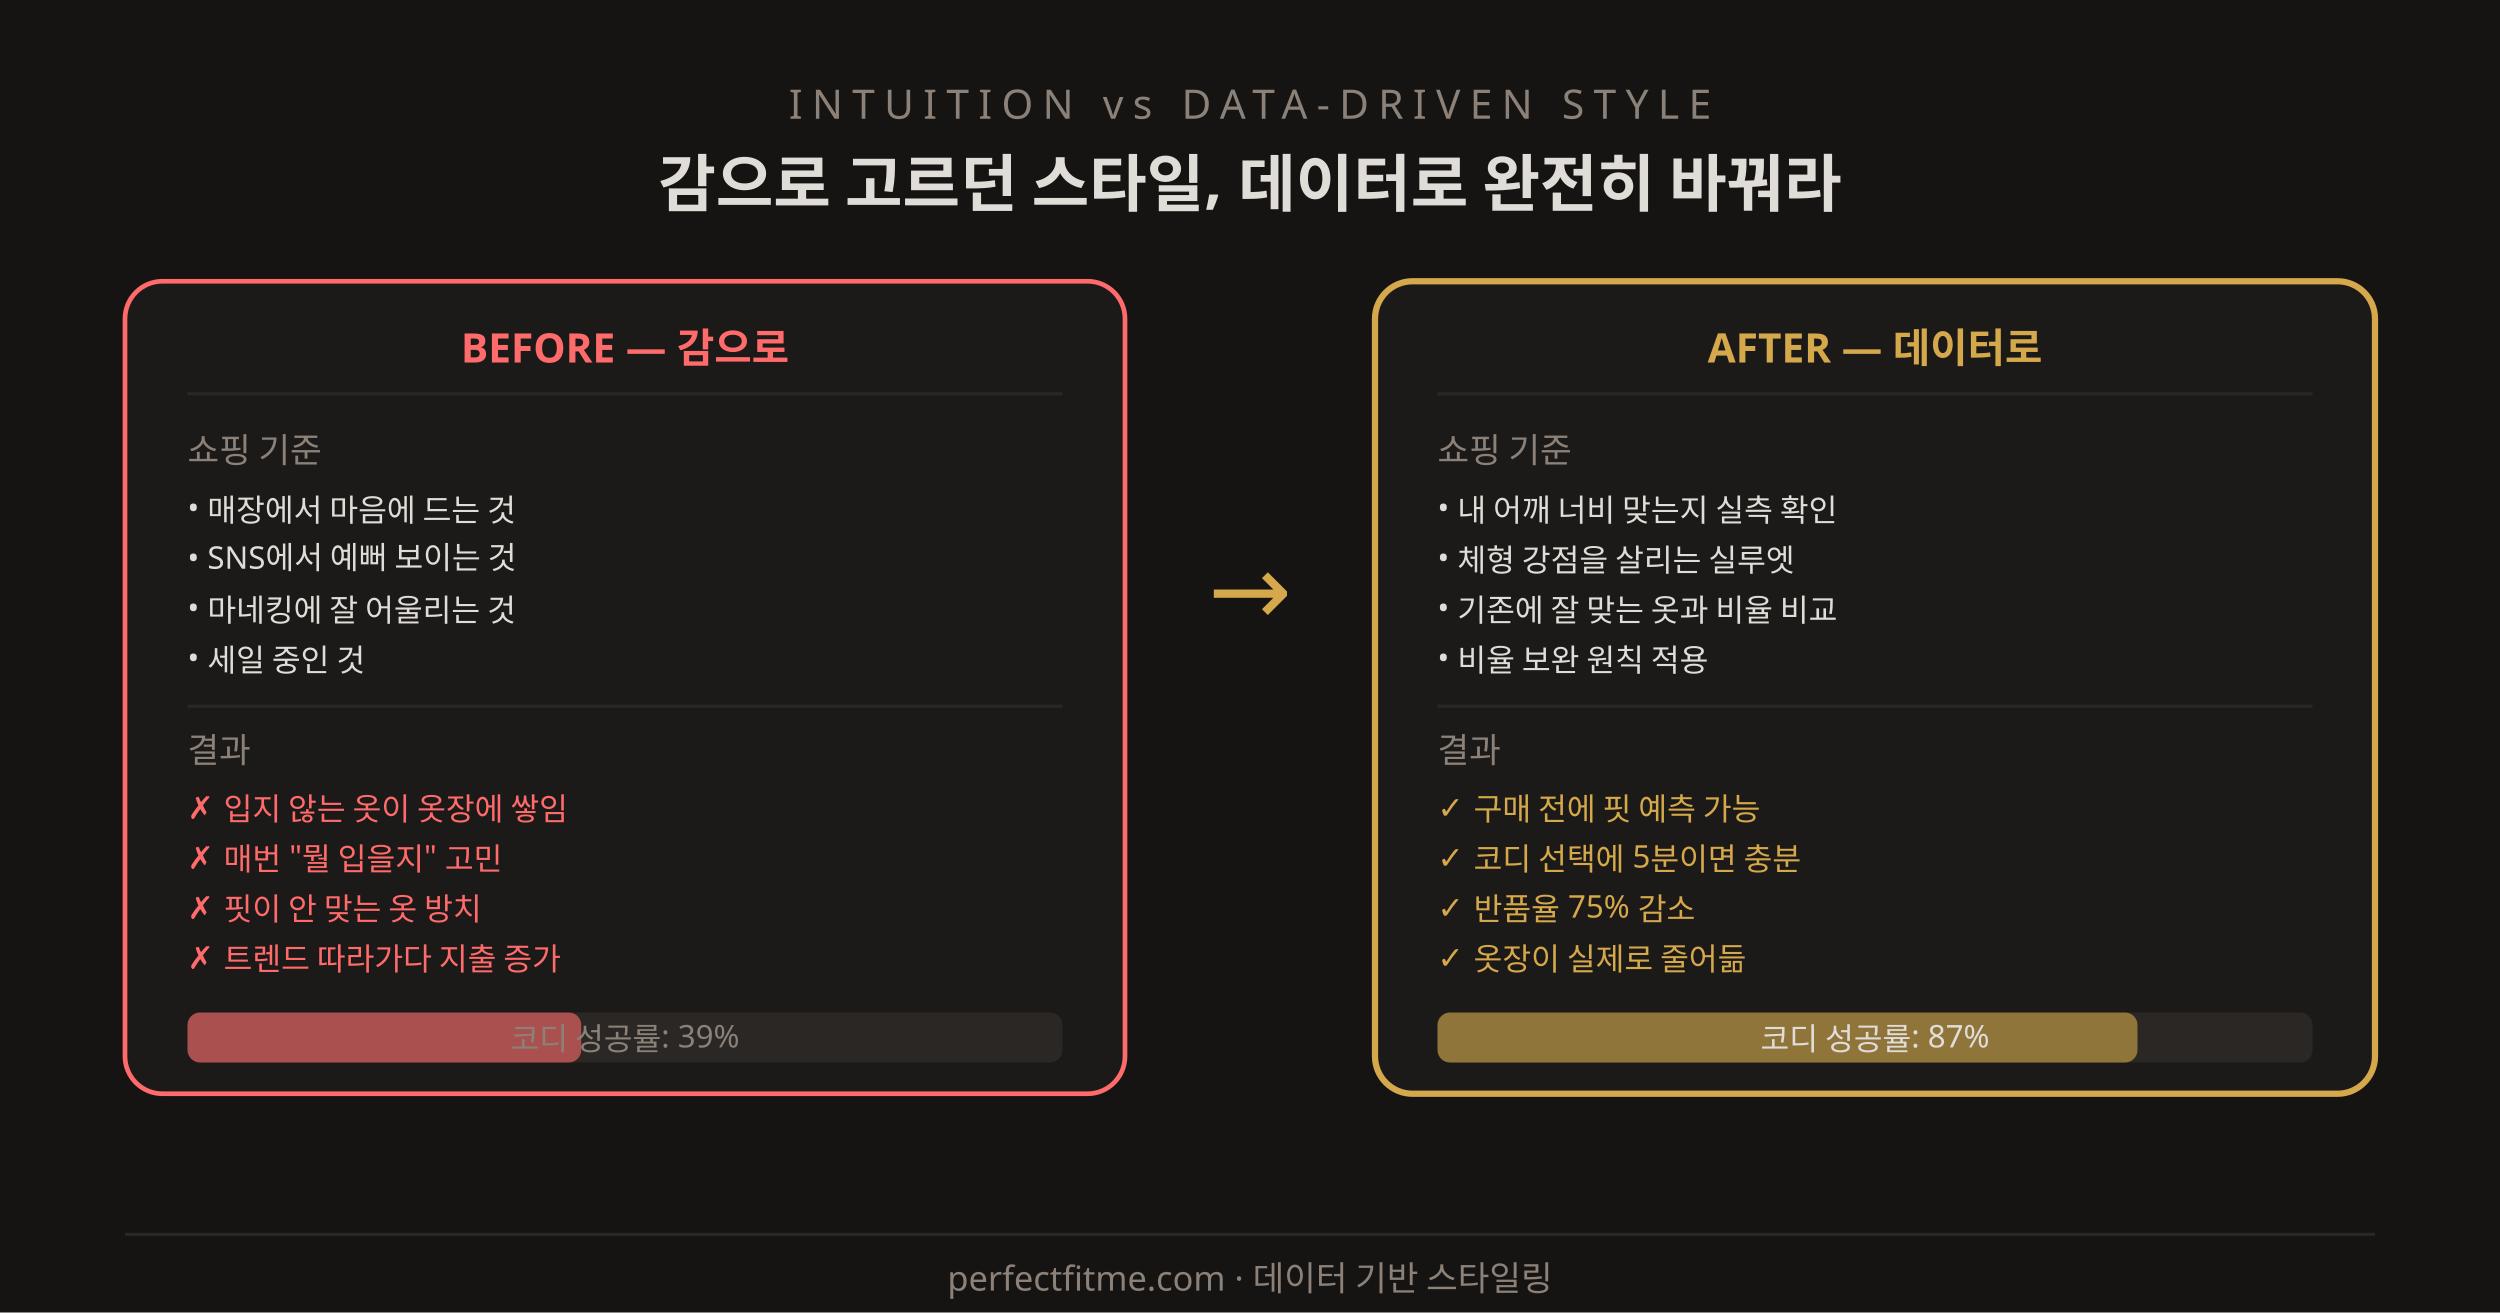
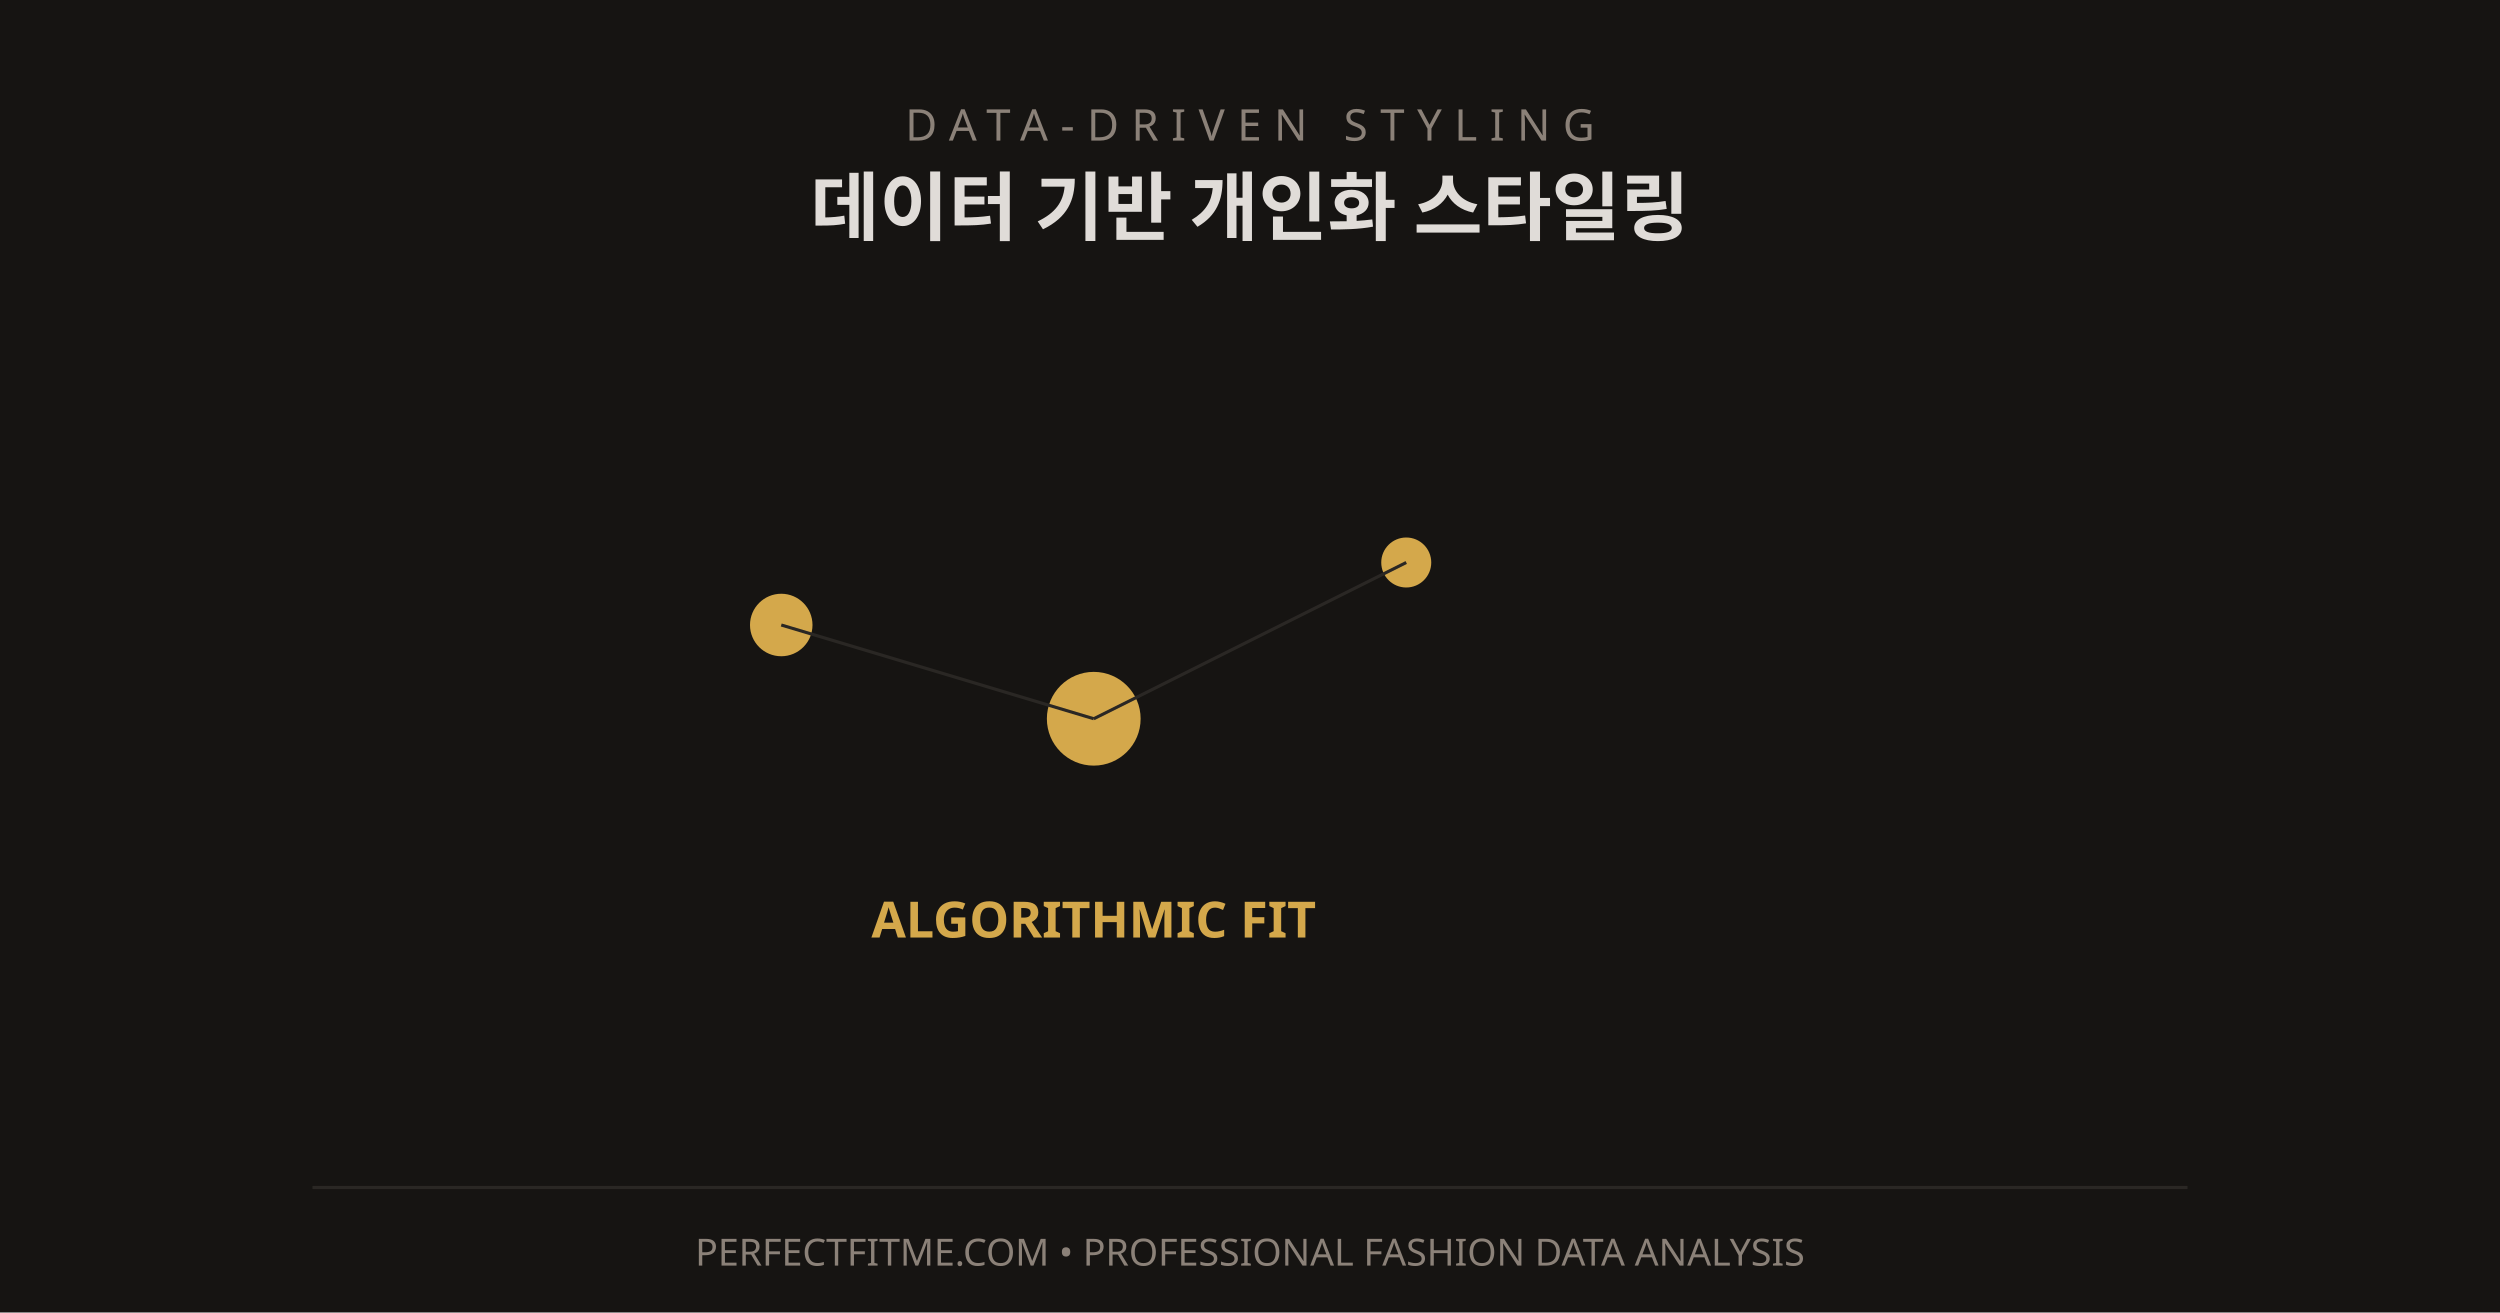
<svg xmlns="http://www.w3.org/2000/svg" viewBox="0 0 800 420" width="800" height="420">
+   <defs>
+     <filter id="glow" x="-20%" y="-20%" width="140%" height="140%">
+       <feGaussianBlur stdDeviation="3" result="blur" />
+       <feComposite in="SourceGraphic" in2="blur" operator="over" />
+     </filter>
+     <linearGradient id="accentGradient" x1="0%" y1="0%" x2="100%" y2="100%">
+       <stop offset="0%" style="stop-color:#d4a84b;stop-opacity:1" />
+       <stop offset="100%" style="stop-color:#b08d3d;stop-opacity:1" />
+     </linearGradient>
+     <style>
+       .title { font-family: 'DM Sans', sans-serif; font-size: 24px; font-weight: 700; fill: #e0dcd8; }
+       .subtitle { font-family: 'DM Sans', sans-serif; font-size: 14px; fill: #8b8178; letter-spacing: 4px; }
+       .label { font-family: 'DM Sans', sans-serif; font-size: 12px; fill: #8b8178; }
+       .accent-text { font-family: 'DM Sans', sans-serif; font-size: 16px; font-weight: 700; fill: #d4a84b; }
+       .line { stroke: #2a2724; stroke-width: 1; }
+       .accent-line { stroke: #d4a84b; stroke-width: 2; fill: none; filter: url(#glow); }
+       .dashed { stroke-dasharray: 4, 3; }
+     </style>
+   </defs>
  <rect width="800" height="420" fill="#161412" />
-   <text x="400" y="38" text-anchor="middle" font-family="'DM Sans',sans-serif" font-size="13" fill="#8b8178" letter-spacing="3">INTUITION vs DATA-DRIVEN STYLE</text>
-   <text x="400" y="66" text-anchor="middle" font-family="'DM Sans',sans-serif" font-size="20" font-weight="700" fill="#e0dcd8">감으로 고르던 스타일, 데이터로 완전히 바꿔라</text>
-   <g transform="translate(40,90)">
-     <rect x="0" y="0" width="320" height="260" rx="12" fill="#1c1a18" stroke="#ff6b6b" stroke-width="1.5" />
-     <text x="160" y="26" text-anchor="middle" font-family="'DM Sans',sans-serif" font-size="13" fill="#ff6b6b" font-weight="700">BEFORE — 감으로</text>
-     <line x1="20" y1="36" x2="300" y2="36" stroke="#2a2724" />
-     <text x="20" y="58" font-family="'DM Sans',sans-serif" font-size="11" fill="#8b8178">쇼핑 기준</text>
-     <text x="20" y="76" font-family="'DM Sans',sans-serif" font-size="10" fill="#e0dcd8">• 매장에서 마음에 드는 것</text>
-     <text x="20" y="92" font-family="'DM Sans',sans-serif" font-size="10" fill="#e0dcd8">• SNS에서 예뻐 보이는 것</text>
-     <text x="20" y="108" font-family="'DM Sans',sans-serif" font-size="10" fill="#e0dcd8">• 마네킹에 잘 어울리는 것</text>
-     <text x="20" y="124" font-family="'DM Sans',sans-serif" font-size="10" fill="#e0dcd8">• 세일 중인 것</text>
-     <line x1="20" y1="136" x2="300" y2="136" stroke="#2a2724" />
-     <text x="20" y="154" font-family="'DM Sans',sans-serif" font-size="11" fill="#8b8178">결과</text>
-     <text x="20" y="172" font-family="'DM Sans',sans-serif" font-size="10" fill="#ff6b6b">✗ 입지 않는 옷이 옷장에 쌓임</text>
-     <text x="20" y="188" font-family="'DM Sans',sans-serif" font-size="10" fill="#ff6b6b">✗ 매번 "뭘 입을지" 고민</text>
-     <text x="20" y="204" font-family="'DM Sans',sans-serif" font-size="10" fill="#ff6b6b">✗ 핏이 안 맞는 옷 방치</text>
-     <text x="20" y="220" font-family="'DM Sans',sans-serif" font-size="10" fill="#ff6b6b">✗ 트렌드 따라가다 지출 증가</text>
-     <rect x="20" y="234" width="280" height="16" rx="4" fill="#2a2724" />
-     <rect x="20" y="234" width="126" height="16" rx="4" fill="#ff6b6b" opacity="0.6" />
-     <text x="160" y="246" text-anchor="middle" font-family="'DM Sans',sans-serif" font-size="10" fill="#8b8178">코디 성공률: 39%</text>
+   <text x="400" y="45" text-anchor="middle" class="subtitle">DATA-DRIVEN STYLING</text>
+   <text x="400" y="75" text-anchor="middle" class="title">데이터 기반 개인화 스타일링</text>
+   <g transform="translate(200,150)">
+     <circle cx="50" cy="50" r="10" fill="#d4a84b" />
+     <circle cx="150" cy="80" r="15" fill="#d4a84b" />
+     <circle cx="250" cy="30" r="8" fill="#d4a84b" />
+     <line x1="50" y1="50" x2="150" y2="80" class="line" />
+     <line x1="150" y1="80" x2="250" y2="30" class="line" />
+     <text x="150" y="150" text-anchor="middle" class="accent-text">ALGORITHMIC FIT</text>
  </g>
-   <text x="400" y="200" text-anchor="middle" font-family="'DM Sans',sans-serif" font-size="32" fill="#d4a84b">→</text>
-   <g transform="translate(440,90)">
-     <rect x="0" y="0" width="320" height="260" rx="12" fill="#1c1a18" stroke="#d4a84b" stroke-width="2" />
-     <text x="160" y="26" text-anchor="middle" font-family="'DM Sans',sans-serif" font-size="13" fill="#d4a84b" font-weight="700">AFTER — 데이터로</text>
-     <line x1="20" y1="36" x2="300" y2="36" stroke="#2a2724" />
-     <text x="20" y="58" font-family="'DM Sans',sans-serif" font-size="11" fill="#8b8178">쇼핑 기준</text>
-     <text x="20" y="76" font-family="'DM Sans',sans-serif" font-size="10" fill="#e0dcd8">• 내 어깨 너비 맞는지 실측 확인</text>
-     <text x="20" y="92" font-family="'DM Sans',sans-serif" font-size="10" fill="#e0dcd8">• 체형 강점을 살리는 실루엣</text>
-     <text x="20" y="108" font-family="'DM Sans',sans-serif" font-size="10" fill="#e0dcd8">• 기존에 잘 맞는 옷과 비율 비교</text>
-     <text x="20" y="124" font-family="'DM Sans',sans-serif" font-size="10" fill="#e0dcd8">• 비율 보완 원칙 적용</text>
-     <line x1="20" y1="136" x2="300" y2="136" stroke="#2a2724" />
-     <text x="20" y="154" font-family="'DM Sans',sans-serif" font-size="11" fill="#8b8178">결과</text>
-     <text x="20" y="172" font-family="'DM Sans',sans-serif" font-size="10" fill="#d4a84b">✓ 구매 전에 핏 예측 가능</text>
-     <text x="20" y="188" font-family="'DM Sans',sans-serif" font-size="10" fill="#d4a84b">✓ 코디 선택에 5분이면 충분</text>
-     <text x="20" y="204" font-family="'DM Sans',sans-serif" font-size="10" fill="#d4a84b">✓ 반품율 75% 감소</text>
-     <text x="20" y="220" font-family="'DM Sans',sans-serif" font-size="10" fill="#d4a84b">✓ 옷장이 실제로 줄어듦</text>
-     <rect x="20" y="234" width="280" height="16" rx="4" fill="#2a2724" />
-     <rect x="20" y="234" width="224" height="16" rx="4" fill="#d4a84b" opacity="0.6" />
-     <text x="160" y="246" text-anchor="middle" font-family="'DM Sans',sans-serif" font-size="10" fill="#e0dcd8">코디 성공률: 87%</text>
-   </g>
-   <line x1="40" y1="395" x2="760" y2="395" stroke="#2a2724" stroke-width="1" />
-   <text x="400" y="413" text-anchor="middle" font-family="'DM Sans',sans-serif" font-size="11" fill="#8b8178">perfectfitme.com · 데이터 기반 스타일링</text>
+   <line x1="100" y1="380" x2="700" y2="380" class="line" />
+   <text x="400" y="405" text-anchor="middle" class="label">PERFECTFITME.COM • PROFESSIONAL FASHION DATA ANALYSIS</text>
</svg>
